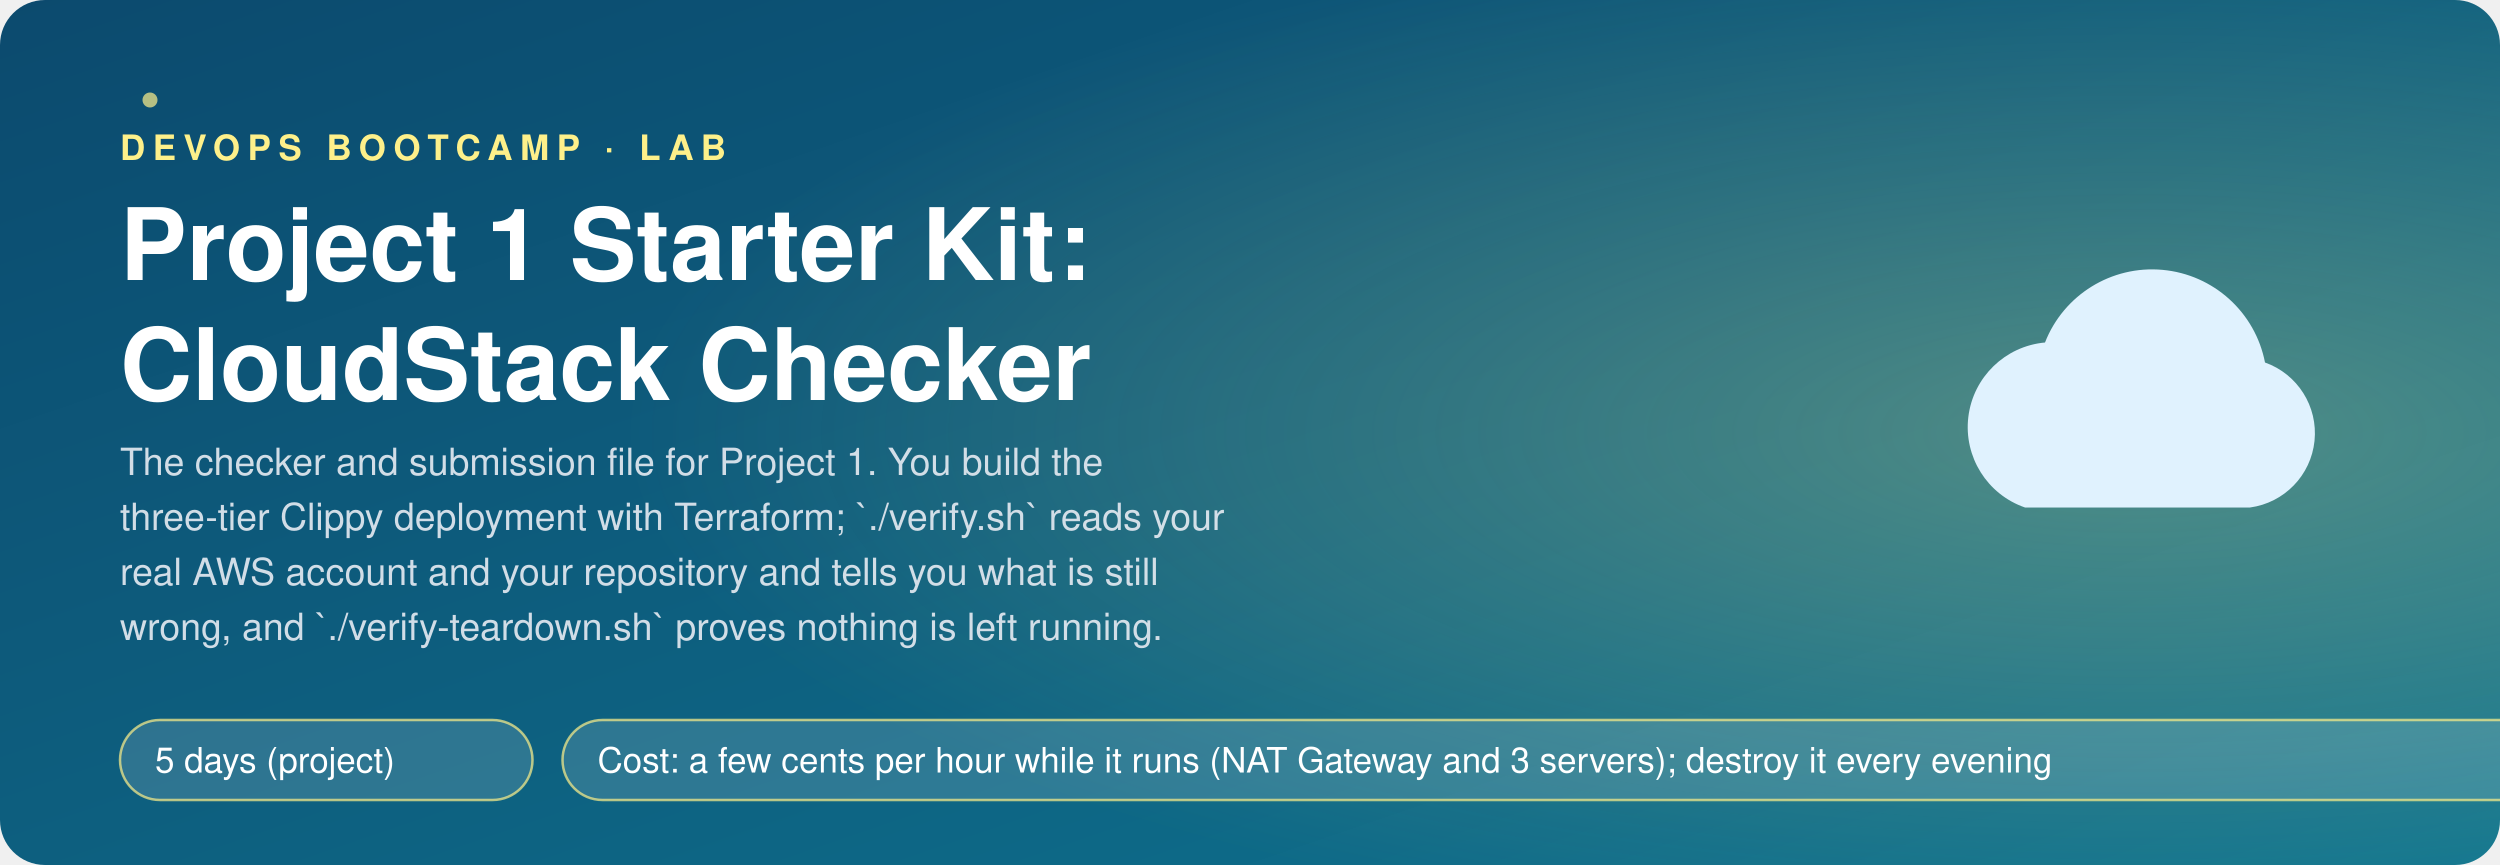
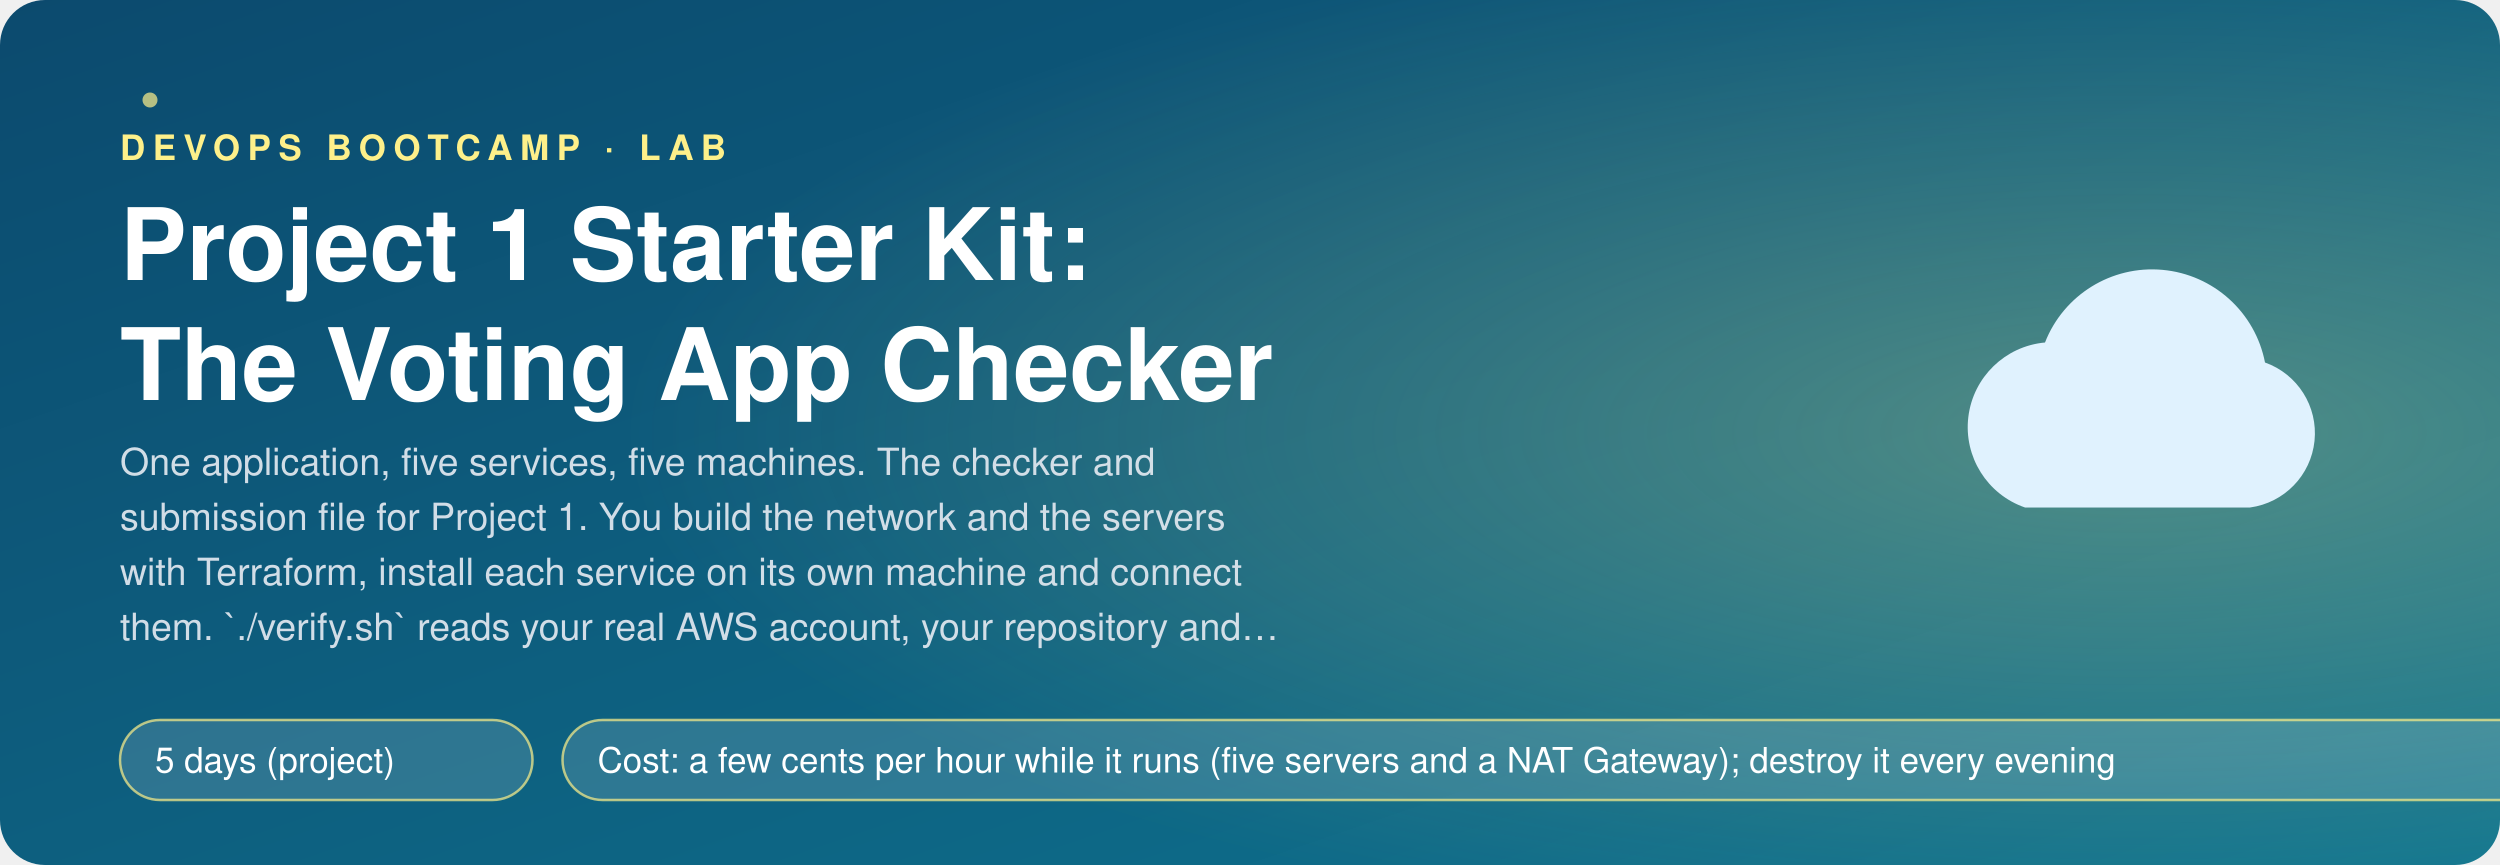
- <svg xmlns="http://www.w3.org/2000/svg" width="1000" height="346" viewBox="0 0 1000 346" role="img" aria-label="Project 1 Starter Kit: CloudStack Checker">
+ <svg xmlns="http://www.w3.org/2000/svg" width="1000" height="346" viewBox="0 0 1000 346" role="img" aria-label="Project 1 Starter Kit: The Voting App Checker">
  <defs>
    <linearGradient id="bg" x1="0" y1="0" x2="1" y2="1">
      <stop offset="0" stop-color="#0c4a6e" />
      <stop offset="1" stop-color="#0e7490" />
    </linearGradient>
    <radialGradient id="glow" cx=".85" cy=".5" r=".6">
      <stop offset="0" stop-color="#fef08a" stop-opacity=".28" />
      <stop offset="1" stop-color="#fef08a" stop-opacity="0" />
    </radialGradient>
  </defs>
  <rect width="1000" height="346" rx="18" fill="url(#bg)" />
  <rect width="1000" height="346" rx="18" fill="url(#glow)" />
  <circle cx="60" cy="40" r="3" fill="#fef08a" opacity=".7">
    <animate attributeName="opacity" values=".2;.9;.2" dur="3s" repeatCount="indefinite" />
  </circle>
  <text x="48" y="64" font-size="14" letter-spacing="3" fill="#fef08a" font-family="Segoe UI,Helvetica,Arial,sans-serif" font-weight="700">DEVOPS BOOTCAMP · LAB</text>
  <text x="48" y="112" font-size="40" font-weight="800" fill="#ffffff" font-family="Segoe UI,Helvetica,Arial,sans-serif">Project 1 Starter Kit:</text>
-   <text x="48" y="160" font-size="40" font-weight="800" fill="#ffffff" font-family="Segoe UI,Helvetica,Arial,sans-serif">CloudStack Checker</text>
-   <text x="48" y="190" font-size="15" fill="#e2e8f0" opacity=".92" font-family="Segoe UI,Helvetica,Arial,sans-serif">The checker and submission file for Project 1. You build the</text>
-   <text x="48" y="212" font-size="15" fill="#e2e8f0" opacity=".92" font-family="Segoe UI,Helvetica,Arial,sans-serif">three-tier Clippy deployment with Terraform; `./verify.sh` reads your</text>
-   <text x="48" y="234" font-size="15" fill="#e2e8f0" opacity=".92" font-family="Segoe UI,Helvetica,Arial,sans-serif">real AWS account and your repository and tells you what is still</text>
-   <text x="48" y="256" font-size="15" fill="#e2e8f0" opacity=".92" font-family="Segoe UI,Helvetica,Arial,sans-serif">wrong, and `./verify-teardown.sh` proves nothing is left running.</text>
+   <text x="48" y="160" font-size="40" font-weight="800" fill="#ffffff" font-family="Segoe UI,Helvetica,Arial,sans-serif">The Voting App Checker</text>
+   <text x="48" y="190" font-size="15" fill="#e2e8f0" opacity=".92" font-family="Segoe UI,Helvetica,Arial,sans-serif">One application, five services, five machines. The checker and</text>
+   <text x="48" y="212" font-size="15" fill="#e2e8f0" opacity=".92" font-family="Segoe UI,Helvetica,Arial,sans-serif">submission file for Project 1. You build the network and the servers</text>
+   <text x="48" y="234" font-size="15" fill="#e2e8f0" opacity=".92" font-family="Segoe UI,Helvetica,Arial,sans-serif">with Terraform, install each service on its own machine and connect</text>
+   <text x="48" y="256" font-size="15" fill="#e2e8f0" opacity=".92" font-family="Segoe UI,Helvetica,Arial,sans-serif">them. `./verify.sh` reads your real AWS account, your repository and…</text>
  <rect x="48" y="288" width="165" height="32" rx="16" fill="#ffffff" fill-opacity=".14" stroke="#fef08a" stroke-opacity=".7" />
  <text x="62" y="309" font-size="14" fill="#ffffff" font-family="Segoe UI,Helvetica,Arial,sans-serif">5 days (project)</text>
-   <rect x="225" y="288" width="836" height="32" rx="16" fill="#ffffff" fill-opacity=".14" stroke="#fef08a" stroke-opacity=".7" />
-   <text x="239" y="309" font-size="14" fill="#ffffff" font-family="Segoe UI,Helvetica,Arial,sans-serif">Cost: a few cents per hour while it runs (NAT Gateway and 3 servers); destroy it every evening</text>
+   <rect x="225" y="288" width="879" height="32" rx="16" fill="#ffffff" fill-opacity=".14" stroke="#fef08a" stroke-opacity=".7" />
+   <text x="239" y="309" font-size="14" fill="#ffffff" font-family="Segoe UI,Helvetica,Arial,sans-serif">Cost: a few cents per hour while it runs (five servers and a NAT Gateway); destroy it every evening</text>
  <g transform="translate(750,73)">
    <g>
      <path d="M60 130 a34 34 0 0 1 8 -66 a46 46 0 0 1 88 8 a30 30 0 0 1 -6 58 Z" fill="#e0f2fe" />
      <animateTransform attributeName="transform" type="translate" values="0,0;0,-8;0,0" dur="4s" repeatCount="indefinite" />
    </g>
    <path d="M70 190 v-40 m-10 12 l10 -14 l10 14" fill="none" stroke="#fef08a" stroke-width="5" stroke-linecap="round" stroke-linejoin="round" opacity="0">
      <animate attributeName="opacity" values="0;1;0" dur="2.4s" begin="-1.0s" repeatCount="indefinite" />
      <animateTransform attributeName="transform" type="translate" values="0,16;0,-12" dur="2.4s" begin="-1.0s" repeatCount="indefinite" />
    </path>
    <path d="M110 190 v-40 m-10 12 l10 -14 l10 14" fill="none" stroke="#fef08a" stroke-width="5" stroke-linecap="round" stroke-linejoin="round" opacity="0">
      <animate attributeName="opacity" values="0;1;0" dur="2.4s" begin="-0.4s" repeatCount="indefinite" />
      <animateTransform attributeName="transform" type="translate" values="0,16;0,-12" dur="2.4s" begin="-0.4s" repeatCount="indefinite" />
    </path>
    <path d="M150 190 v-40 m-10 12 l10 -14 l10 14" fill="none" stroke="#fef08a" stroke-width="5" stroke-linecap="round" stroke-linejoin="round" opacity="0">
      <animate attributeName="opacity" values="0;1;0" dur="2.4s" begin="0.2s" repeatCount="indefinite" />
      <animateTransform attributeName="transform" type="translate" values="0,16;0,-12" dur="2.4s" begin="0.2s" repeatCount="indefinite" />
    </path>
  </g>
</svg>
